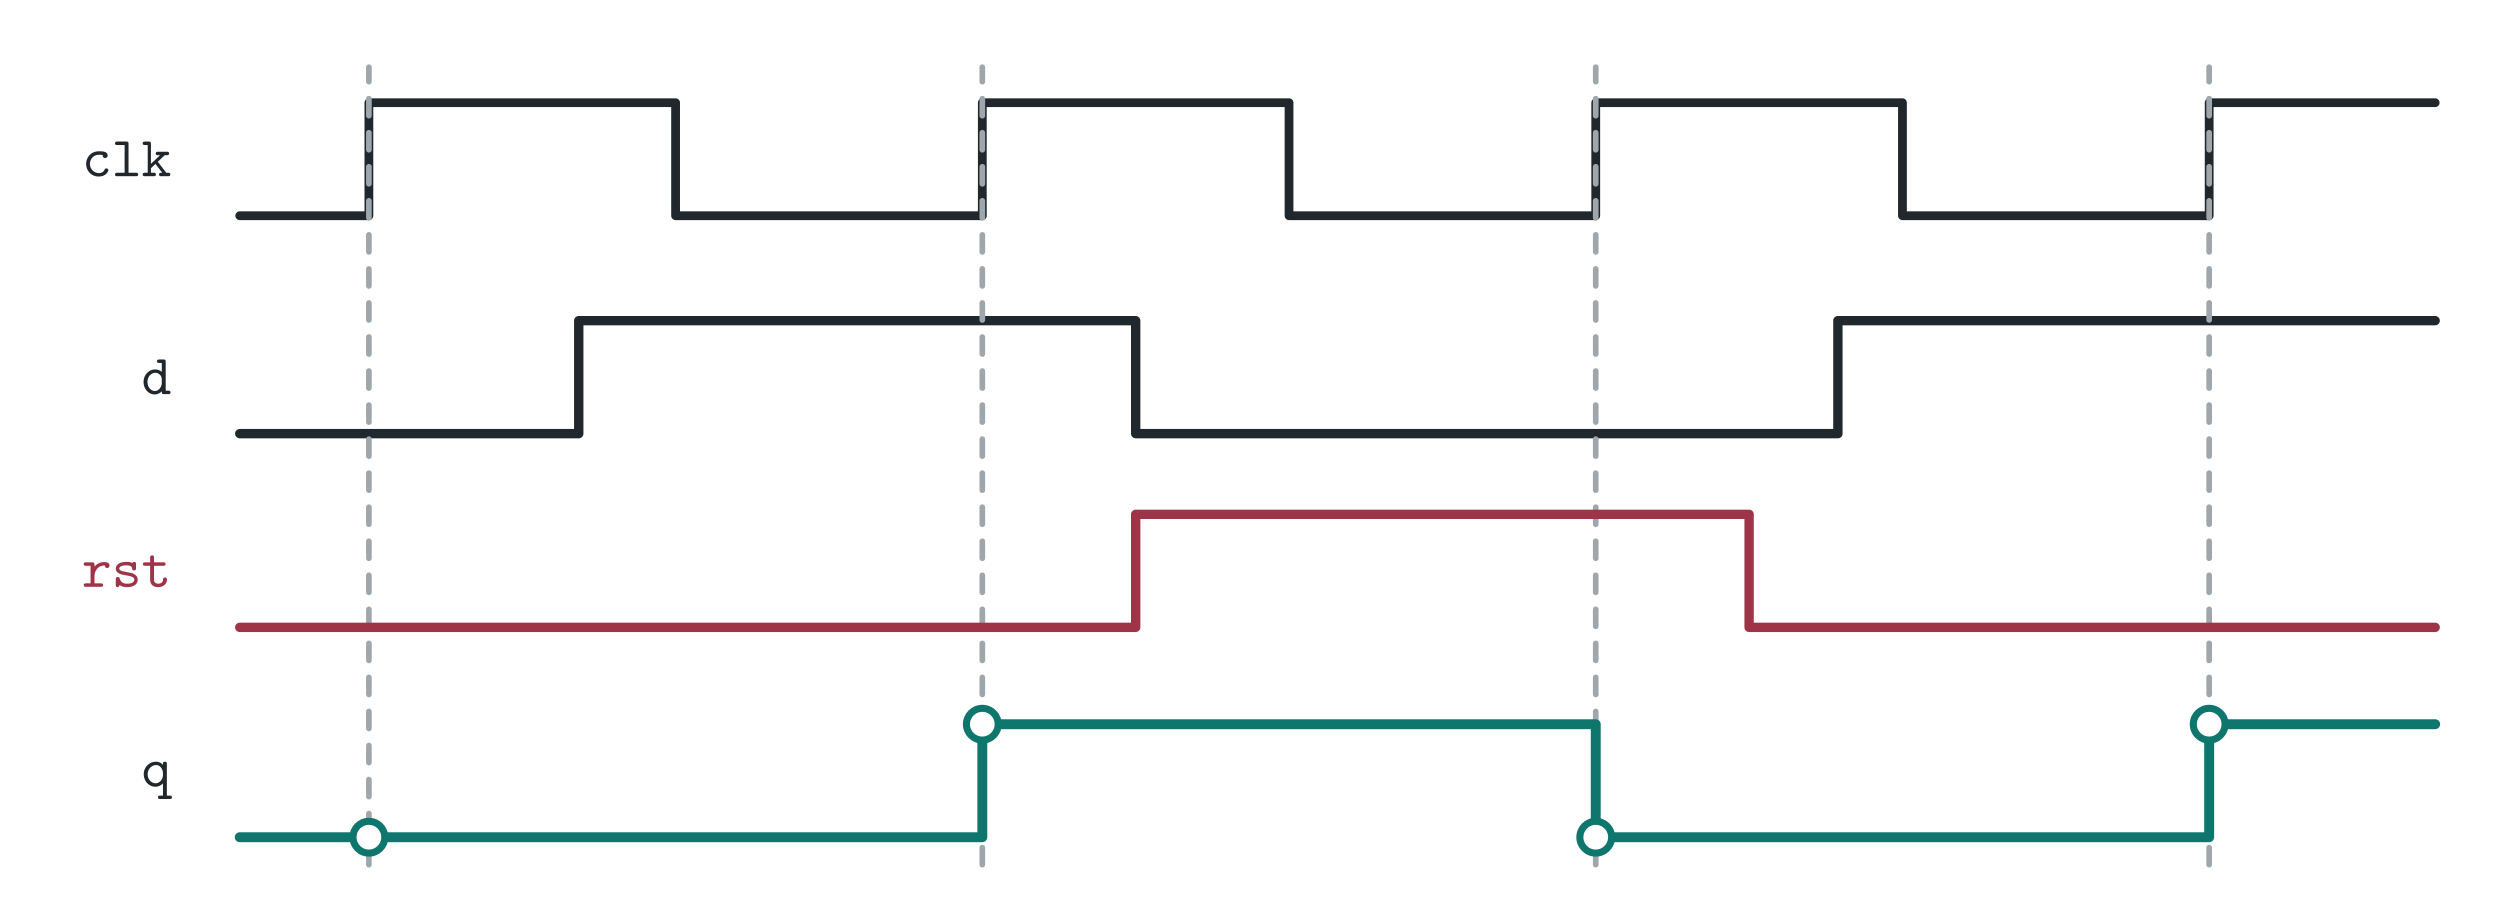
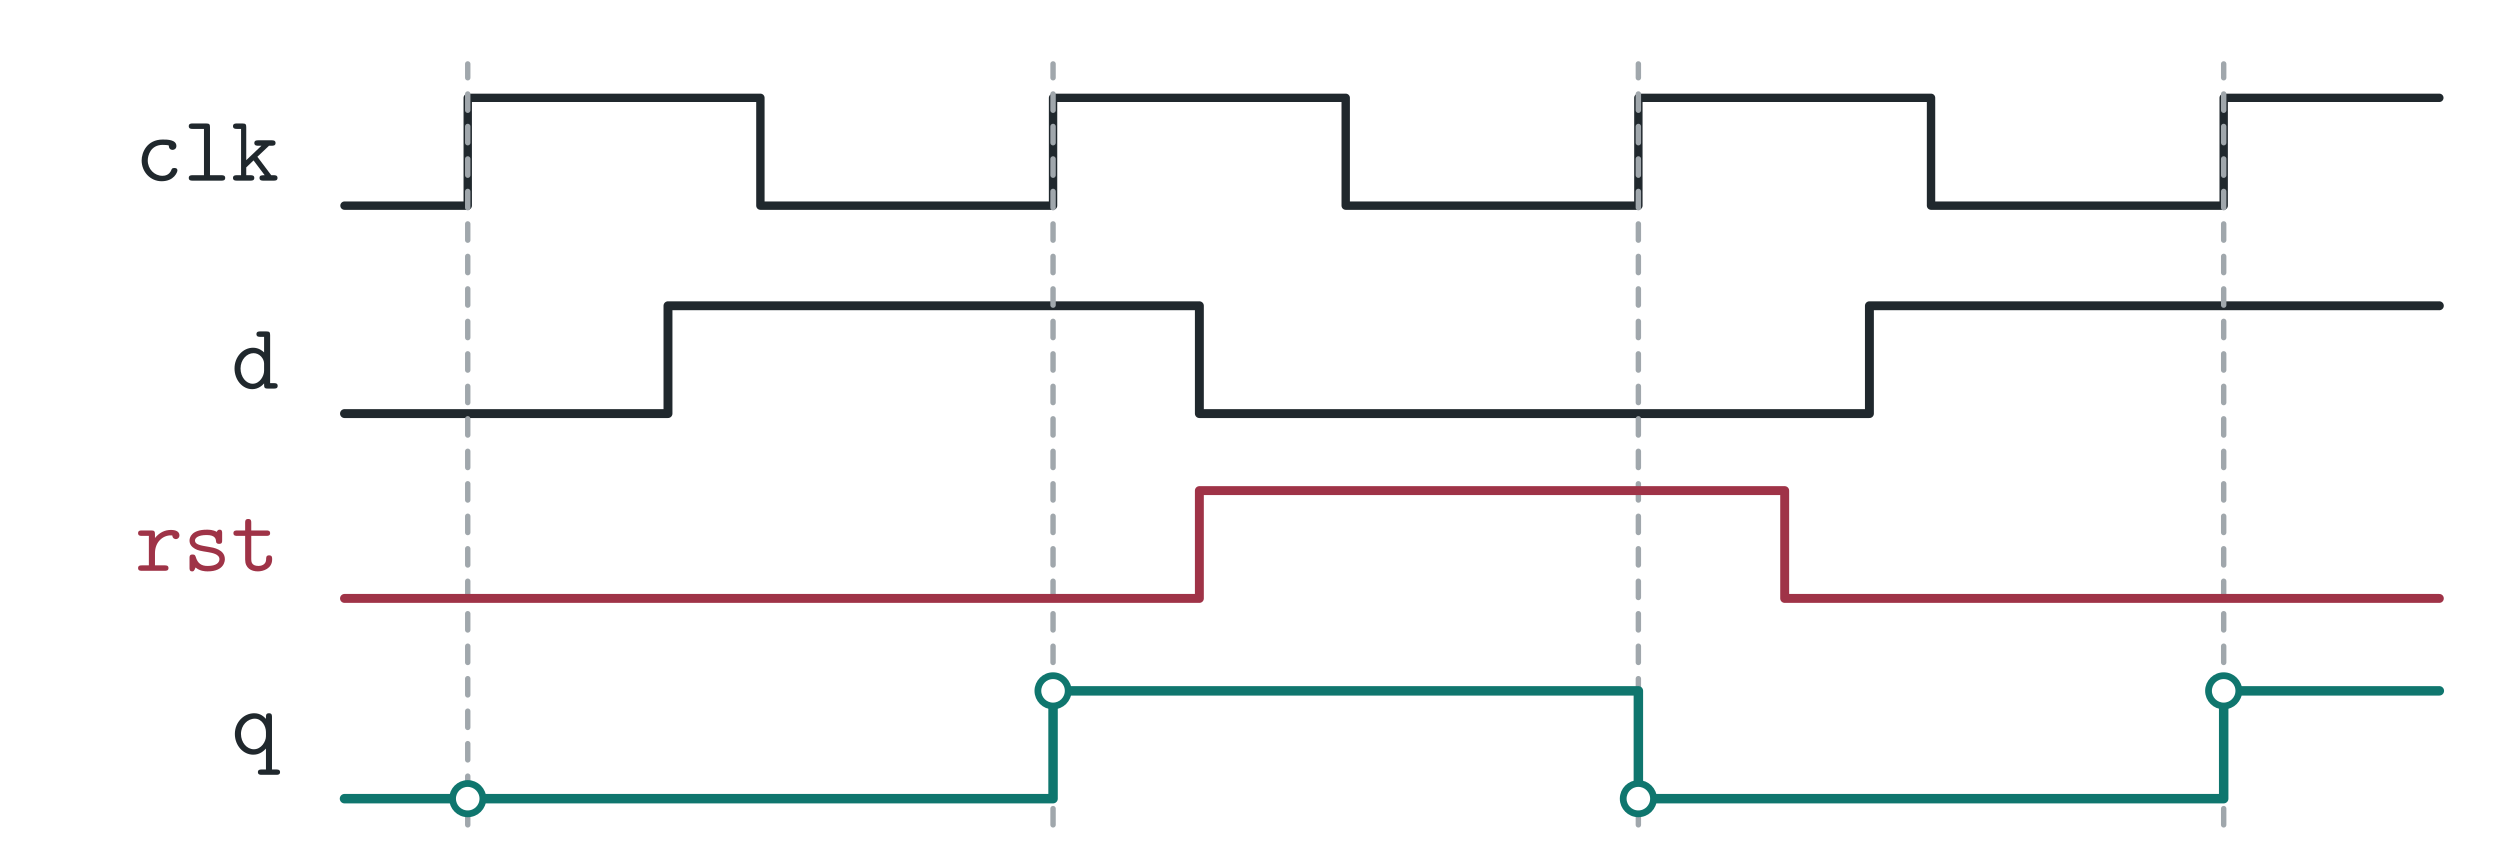
- <svg xmlns="http://www.w3.org/2000/svg" xmlns:xlink="http://www.w3.org/1999/xlink" width="438.528pt" height="157.898pt" viewBox="0 0 438.528 157.898">
+ <svg xmlns="http://www.w3.org/2000/svg" xmlns:xlink="http://www.w3.org/1999/xlink" width="459.787pt" height="157.898pt" viewBox="0 0 459.787 157.898">
  <defs>
    <g>
      <g id="glyph-0-0">
-         <path d="M 4.641 -1.078 C 4.641 -1.359 4.344 -1.359 4.297 -1.359 C 4.125 -1.359 4.031 -1.344 3.969 -1.141 C 3.906 -1.016 3.719 -0.547 2.969 -0.547 C 2.125 -0.547 1.406 -1.25 1.406 -2.156 C 1.406 -2.625 1.688 -3.766 3.031 -3.766 C 3.25 -3.766 3.641 -3.766 3.641 -3.688 C 3.641 -3.328 3.828 -3.188 4.078 -3.188 C 4.312 -3.188 4.516 -3.359 4.516 -3.656 C 4.516 -4.375 3.484 -4.375 3.031 -4.375 C 1.328 -4.375 0.734 -3.031 0.734 -2.156 C 0.734 -0.953 1.656 0.062 2.922 0.062 C 4.297 0.062 4.641 -0.922 4.641 -1.078 Z M 4.641 -1.078 " />
+         <path d="M 7.844 -1.875 C 7.844 -2.328 7.422 -2.328 7.281 -2.328 C 6.875 -2.328 6.812 -2.188 6.719 -1.938 C 6.344 -1 5.5 -0.891 5.094 -0.891 C 3.625 -0.891 2.391 -2.109 2.391 -3.719 C 2.391 -4.594 2.891 -6.578 5.141 -6.578 C 5.609 -6.578 5.969 -6.531 6.125 -6.516 C 6.25 -6.484 6.266 -6.469 6.266 -6.375 C 6.312 -5.672 6.844 -5.656 6.953 -5.656 C 7.328 -5.656 7.656 -5.922 7.656 -6.375 C 7.656 -7.562 5.922 -7.562 5.156 -7.562 C 2.219 -7.562 1.266 -5.156 1.266 -3.719 C 1.266 -1.609 2.875 0.109 4.938 0.109 C 7.25 0.109 7.844 -1.594 7.844 -1.875 Z M 7.844 -1.875 " />
      </g>
      <g id="glyph-0-1">
-         <path d="M 4.641 -0.297 C 4.641 -0.609 4.406 -0.609 4.25 -0.609 L 2.953 -0.609 L 2.953 -5.672 C 2.953 -5.984 2.891 -6.078 2.562 -6.078 L 0.984 -6.078 C 0.828 -6.078 0.578 -6.078 0.578 -5.766 C 0.578 -5.469 0.844 -5.469 0.969 -5.469 L 2.266 -5.469 L 2.266 -0.609 L 0.984 -0.609 C 0.828 -0.609 0.578 -0.609 0.578 -0.297 C 0.578 0 0.844 0 0.969 0 L 4.25 0 C 4.406 0 4.641 0 4.641 -0.297 Z M 4.641 -0.297 " />
+         <path d="M 7.781 -0.5 C 7.781 -1 7.328 -1 7.094 -1 L 4.984 -1 L 4.984 -9.812 C 4.984 -10.344 4.891 -10.516 4.297 -10.516 L 1.766 -10.516 C 1.531 -10.516 1.078 -10.516 1.078 -10.016 C 1.078 -9.516 1.531 -9.516 1.766 -9.516 L 3.875 -9.516 L 3.875 -1 L 1.766 -1 C 1.531 -1 1.078 -1 1.078 -0.5 C 1.078 0 1.531 0 1.766 0 L 7.094 0 C 7.328 0 7.781 0 7.781 -0.5 Z M 7.781 -0.5 " />
      </g>
      <g id="glyph-0-2">
-         <path d="M 5.062 -0.297 C 5.062 -0.609 4.797 -0.609 4.641 -0.609 L 4.344 -0.609 L 2.859 -2.531 L 4.078 -3.688 L 4.422 -3.688 C 4.578 -3.688 4.844 -3.688 4.844 -3.984 C 4.844 -4.297 4.578 -4.297 4.422 -4.297 L 2.891 -4.297 C 2.734 -4.297 2.5 -4.297 2.5 -3.984 C 2.5 -3.688 2.75 -3.688 2.891 -3.688 L 3.266 -3.688 L 1.656 -2.172 L 1.656 -5.672 C 1.656 -5.984 1.594 -6.078 1.25 -6.078 L 0.609 -6.078 C 0.453 -6.078 0.203 -6.078 0.203 -5.781 C 0.203 -5.469 0.453 -5.469 0.609 -5.469 L 1.094 -5.469 L 1.094 -0.609 L 0.609 -0.609 C 0.453 -0.609 0.203 -0.609 0.203 -0.312 C 0.203 0 0.453 0 0.609 0 L 2.141 0 C 2.297 0 2.531 0 2.531 -0.297 C 2.531 -0.609 2.297 -0.609 2.141 -0.609 L 1.656 -0.609 L 1.656 -1.406 L 2.453 -2.156 L 3.641 -0.609 C 3.281 -0.609 3.078 -0.609 3.078 -0.297 C 3.078 0 3.328 0 3.469 0 L 4.641 0 C 4.797 0 5.062 0 5.062 -0.297 Z M 5.062 -0.297 " />
+         <path d="M 8.547 -0.5 C 8.547 -1 8.109 -1 7.859 -1 L 7.391 -1 L 4.844 -4.391 L 6.984 -6.422 L 7.5 -6.422 C 7.734 -6.422 8.188 -6.422 8.188 -6.922 C 8.188 -7.422 7.734 -7.422 7.5 -7.422 L 4.984 -7.422 C 4.75 -7.422 4.281 -7.422 4.281 -6.922 C 4.281 -6.422 4.75 -6.422 4.984 -6.422 L 5.594 -6.422 L 2.797 -3.766 L 2.797 -9.812 C 2.797 -10.344 2.703 -10.516 2.109 -10.516 L 1.062 -10.516 C 0.828 -10.516 0.359 -10.516 0.359 -10.016 C 0.359 -9.516 0.828 -9.516 1.062 -9.516 L 1.844 -9.516 L 1.844 -1 L 1.062 -1 C 0.828 -1 0.359 -1 0.359 -0.5 C 0.359 0 0.828 0 1.062 0 L 3.578 0 C 3.812 0 4.281 0 4.281 -0.5 C 4.281 -1 3.812 -1 3.578 -1 L 2.797 -1 L 2.797 -2.438 L 4.141 -3.719 L 6.188 -1 C 5.641 -1 5.234 -1 5.234 -0.5 C 5.234 0 5.688 0 5.938 0 L 7.859 0 C 8.109 0 8.547 0 8.547 -0.5 Z M 8.547 -0.5 " />
      </g>
      <g id="glyph-0-3">
-         <path d="M 5.094 -0.312 C 5.094 -0.609 4.844 -0.609 4.703 -0.609 L 4.25 -0.609 L 4.25 -5.672 C 4.25 -5.984 4.188 -6.078 3.859 -6.078 L 3.125 -6.078 C 2.969 -6.078 2.719 -6.078 2.719 -5.766 C 2.719 -5.469 2.969 -5.469 3.109 -5.469 L 3.562 -5.469 L 3.562 -3.906 C 3.234 -4.188 2.828 -4.344 2.406 -4.344 C 1.312 -4.344 0.359 -3.406 0.359 -2.141 C 0.359 -0.906 1.25 0.062 2.312 0.062 C 2.859 0.062 3.281 -0.203 3.562 -0.5 C 3.562 -0.141 3.562 0 3.969 0 L 4.688 0 C 4.844 0 5.094 0 5.094 -0.312 Z M 3.562 -1.938 C 3.562 -1.375 3.109 -0.547 2.344 -0.547 C 1.641 -0.547 1.047 -1.25 1.047 -2.141 C 1.047 -3.094 1.734 -3.75 2.438 -3.75 C 3.078 -3.75 3.562 -3.188 3.562 -2.641 Z M 3.562 -1.938 " />
+         <path d="M 8.578 -0.5 C 8.578 -1 8.141 -1 7.891 -1 L 7.188 -1 L 7.188 -9.812 C 7.188 -10.344 7.094 -10.516 6.5 -10.516 L 5.375 -10.516 C 5.125 -10.516 4.672 -10.516 4.672 -10.016 C 4.672 -9.516 5.125 -9.516 5.375 -9.516 L 6.078 -9.516 L 6.078 -6.656 C 5.797 -6.938 5.094 -7.516 4.047 -7.516 C 2.219 -7.516 0.641 -5.859 0.641 -3.703 C 0.641 -1.578 2.109 0.109 3.891 0.109 C 5 0.109 5.75 -0.562 6.078 -0.953 C 6.078 -0.219 6.078 0 6.766 0 L 7.891 0 C 8.141 0 8.578 0 8.578 -0.5 Z M 6.078 -3.266 C 6.078 -2.312 5.281 -0.891 3.984 -0.891 C 2.75 -0.891 1.75 -2.156 1.75 -3.703 C 1.75 -5.344 2.922 -6.516 4.141 -6.516 C 5.266 -6.516 6.078 -5.5 6.078 -4.609 Z M 6.078 -3.266 " />
      </g>
      <g id="glyph-0-4">
-         <path d="M 5.344 1.906 C 5.344 1.609 5.109 1.609 4.953 1.609 L 4.453 1.609 L 4.453 -3.938 C 4.453 -4.125 4.453 -4.344 4.125 -4.344 C 3.766 -4.344 3.766 -4.188 3.766 -3.797 C 3.5 -4.094 3.094 -4.344 2.531 -4.344 C 1.406 -4.344 0.391 -3.406 0.391 -2.141 C 0.391 -0.906 1.328 0.062 2.422 0.062 C 3.109 0.062 3.562 -0.312 3.766 -0.531 L 3.766 1.609 L 3.281 1.609 C 3.141 1.609 2.891 1.609 2.891 1.906 C 2.891 2.203 3.125 2.203 3.281 2.203 L 4.953 2.203 C 5.094 2.203 5.344 2.203 5.344 1.906 Z M 3.766 -1.938 C 3.766 -1.359 3.281 -0.547 2.469 -0.547 C 1.734 -0.547 1.078 -1.25 1.078 -2.141 C 1.078 -3.062 1.781 -3.75 2.578 -3.75 C 3.328 -3.75 3.766 -2.969 3.766 -2.312 Z M 3.766 -1.938 " />
+         <path d="M 9.016 3.312 C 9.016 2.828 8.547 2.828 8.312 2.828 L 7.531 2.828 L 7.531 -6.812 C 7.531 -7.125 7.531 -7.516 6.984 -7.516 C 6.422 -7.516 6.422 -7.141 6.422 -6.812 L 6.422 -6.484 C 6.094 -6.828 5.453 -7.516 4.266 -7.516 C 2.391 -7.516 0.703 -5.906 0.703 -3.703 C 0.703 -1.594 2.219 0.109 4.094 0.109 C 5.344 0.109 6.062 -0.641 6.422 -1.016 L 6.422 2.828 L 5.641 2.828 C 5.406 2.828 4.938 2.828 4.938 3.312 C 4.938 3.812 5.406 3.812 5.641 3.812 L 8.312 3.812 C 8.547 3.812 9.016 3.812 9.016 3.312 Z M 6.422 -3.281 C 6.422 -2.328 5.578 -0.891 4.203 -0.891 C 2.891 -0.891 1.828 -2.156 1.828 -3.703 C 1.828 -5.312 3.031 -6.516 4.375 -6.516 C 5.672 -6.516 6.422 -5.125 6.422 -4.062 Z M 6.422 -3.281 " />
      </g>
      <g id="glyph-0-5">
-         <path d="M 4.844 -3.734 C 4.844 -3.938 4.734 -4.344 3.906 -4.344 C 3.391 -4.344 2.75 -4.172 2.203 -3.547 L 2.203 -3.875 C 2.203 -4.188 2.156 -4.297 1.812 -4.297 L 0.719 -4.297 C 0.562 -4.297 0.312 -4.297 0.312 -3.984 C 0.312 -3.688 0.562 -3.688 0.719 -3.688 L 1.516 -3.688 L 1.516 -0.609 L 0.719 -0.609 C 0.562 -0.609 0.312 -0.609 0.312 -0.312 C 0.312 0 0.562 0 0.719 0 L 3.312 0 C 3.469 0 3.719 0 3.719 -0.297 C 3.719 -0.609 3.469 -0.609 3.312 -0.609 L 2.203 -0.609 L 2.203 -1.844 C 2.203 -2.781 2.797 -3.75 4 -3.75 C 4.016 -3.5 4.188 -3.297 4.422 -3.297 C 4.641 -3.297 4.844 -3.469 4.844 -3.734 Z M 4.844 -3.734 " />
+         <path d="M 8.219 -6.5 C 8.219 -7.25 7.5 -7.516 6.641 -7.516 C 5.484 -7.516 4.5 -7 3.719 -6.031 L 3.719 -6.703 C 3.719 -7.25 3.609 -7.422 3.031 -7.422 L 1.297 -7.422 C 1.047 -7.422 0.609 -7.422 0.609 -6.922 C 0.609 -6.422 1.047 -6.422 1.297 -6.422 L 2.594 -6.422 L 2.594 -1 L 1.297 -1 C 1.047 -1 0.609 -1 0.609 -0.5 C 0.609 0 1.047 0 1.297 0 L 5.516 0 C 5.766 0 6.203 0 6.203 -0.5 C 6.203 -1 5.766 -1 5.516 -1 L 3.719 -1 L 3.719 -3.25 C 3.719 -5.297 5.156 -6.516 6.625 -6.516 C 6.703 -6.516 6.812 -6.516 6.906 -6.5 C 6.953 -5.891 7.438 -5.828 7.547 -5.828 C 7.953 -5.828 8.219 -6.125 8.219 -6.5 Z M 8.219 -6.5 " />
      </g>
      <g id="glyph-0-6">
-         <path d="M 4.562 -1.25 C 4.562 -2.281 3.281 -2.484 2.969 -2.531 L 2.297 -2.656 C 2 -2.703 1.328 -2.812 1.328 -3.203 C 1.328 -3.469 1.641 -3.766 2.594 -3.766 C 3.406 -3.766 3.547 -3.469 3.578 -3.219 C 3.594 -3.047 3.609 -2.875 3.922 -2.875 C 4.266 -2.875 4.266 -3.078 4.266 -3.281 L 4.266 -3.969 C 4.266 -4.125 4.266 -4.375 3.969 -4.375 C 3.734 -4.375 3.688 -4.234 3.672 -4.172 C 3.234 -4.375 2.797 -4.375 2.609 -4.375 C 0.953 -4.375 0.719 -3.562 0.719 -3.203 C 0.719 -2.297 1.766 -2.125 2.672 -1.984 C 3.172 -1.906 3.969 -1.766 3.969 -1.25 C 3.969 -0.875 3.594 -0.547 2.688 -0.547 C 2.219 -0.547 1.656 -0.656 1.406 -1.438 C 1.359 -1.609 1.328 -1.719 1.062 -1.719 C 0.719 -1.719 0.719 -1.516 0.719 -1.312 L 0.719 -0.344 C 0.719 -0.188 0.719 0.062 1.016 0.062 C 1.109 0.062 1.266 0.047 1.391 -0.312 C 1.875 0.047 2.406 0.062 2.672 0.062 C 4.25 0.062 4.562 -0.766 4.562 -1.25 Z M 4.562 -1.25 " />
+         <path d="M 7.719 -2.141 C 7.719 -3.922 5.594 -4.281 4.766 -4.406 C 3.25 -4.656 2.219 -4.828 2.219 -5.562 C 2.219 -6.016 2.75 -6.578 4.375 -6.578 C 6 -6.578 6.078 -5.797 6.109 -5.344 C 6.141 -5 6.453 -4.953 6.656 -4.953 C 7.219 -4.953 7.219 -5.266 7.219 -5.609 L 7.219 -6.922 C 7.219 -7.188 7.219 -7.562 6.75 -7.562 C 6.328 -7.562 6.234 -7.156 6.234 -7.156 C 5.547 -7.562 4.75 -7.562 4.406 -7.562 C 1.594 -7.562 1.219 -6.141 1.219 -5.562 C 1.219 -4.844 1.641 -4.375 2.219 -4.047 C 2.766 -3.734 3.266 -3.641 4.672 -3.422 C 5.344 -3.297 6.719 -3.078 6.719 -2.141 C 6.719 -1.5 6.141 -0.891 4.547 -0.891 C 3.438 -0.891 2.719 -1.328 2.359 -2.562 C 2.266 -2.797 2.219 -3 1.797 -3 C 1.219 -3 1.219 -2.672 1.219 -2.328 L 1.219 -0.547 C 1.219 -0.281 1.219 0.109 1.703 0.109 C 1.906 0.109 2.062 0.109 2.328 -0.609 C 3.109 0.047 4.016 0.109 4.547 0.109 C 7.719 0.109 7.719 -1.969 7.719 -2.141 Z M 7.719 -2.141 " />
      </g>
      <g id="glyph-0-7">
-         <path d="M 4.469 -1.25 C 4.469 -1.438 4.469 -1.641 4.125 -1.641 C 3.797 -1.641 3.781 -1.438 3.781 -1.266 C 3.766 -0.641 3.203 -0.547 2.969 -0.547 C 2.203 -0.547 2.203 -1.062 2.203 -1.312 L 2.203 -3.688 L 3.844 -3.688 C 3.984 -3.688 4.234 -3.688 4.234 -3.984 C 4.234 -4.297 4 -4.297 3.844 -4.297 L 2.203 -4.297 L 2.203 -5.109 C 2.203 -5.297 2.203 -5.516 1.875 -5.516 C 1.516 -5.516 1.516 -5.312 1.516 -5.109 L 1.516 -4.297 L 0.656 -4.297 C 0.5 -4.297 0.25 -4.297 0.25 -3.984 C 0.25 -3.688 0.5 -3.688 0.641 -3.688 L 1.516 -3.688 L 1.516 -1.25 C 1.516 -0.297 2.203 0.062 2.922 0.062 C 3.656 0.062 4.469 -0.375 4.469 -1.25 Z M 4.469 -1.25 " />
+         <path d="M 7.562 -2.109 C 7.562 -2.453 7.562 -2.844 7 -2.844 C 6.453 -2.844 6.453 -2.453 6.453 -2.094 C 6.438 -1.062 5.453 -0.891 5.062 -0.891 C 3.719 -0.891 3.719 -1.75 3.719 -2.172 L 3.719 -6.422 L 6.5 -6.422 C 6.75 -6.422 7.188 -6.422 7.188 -6.922 C 7.188 -7.422 6.75 -7.422 6.5 -7.422 L 3.719 -7.422 L 3.719 -8.828 C 3.719 -9.141 3.719 -9.531 3.172 -9.531 C 2.594 -9.531 2.594 -9.141 2.594 -8.828 L 2.594 -7.422 L 1.141 -7.422 C 0.891 -7.422 0.438 -7.422 0.438 -6.922 C 0.438 -6.422 0.875 -6.422 1.125 -6.422 L 2.594 -6.422 L 2.594 -2.078 C 2.594 -0.484 3.703 0.109 4.938 0.109 C 5.859 0.109 7.562 -0.359 7.562 -2.109 Z M 7.562 -2.109 " />
      </g>
    </g>
    <clipPath id="clip-0">
-       <path clip-rule="nonzero" d="M 44 126 L 86 126 L 86 157.762 L 44 157.762 Z M 44 126 " />
+       <path clip-rule="nonzero" d="M 65 126 L 107 126 L 107 157.797 L 65 157.797 Z M 65 126 " />
    </clipPath>
    <clipPath id="clip-1">
-       <path clip-rule="nonzero" d="M 259 126 L 301 126 L 301 157.762 L 259 157.762 Z M 259 126 " />
+       <path clip-rule="nonzero" d="M 280 126 L 322 126 L 322 157.797 L 280 157.797 Z M 280 126 " />
    </clipPath>
  </defs>
  <g fill="rgb(12.549%, 15.685%, 17.647%)" fill-opacity="1">
-     <use xlink:href="#glyph-0-0" x="14.369" y="30.91" />
-     <use xlink:href="#glyph-0-1" x="19.593" y="30.91" />
-     <use xlink:href="#glyph-0-2" x="24.818" y="30.91" />
+     <use xlink:href="#glyph-0-0" x="24.784" y="33.224" />
+     <use xlink:href="#glyph-0-1" x="33.637" y="33.224" />
+     <use xlink:href="#glyph-0-2" x="42.491" y="33.224" />
  </g>
  <g fill="rgb(12.549%, 15.685%, 17.647%)" fill-opacity="1">
-     <use xlink:href="#glyph-0-3" x="24.817" y="69.137" />
+     <use xlink:href="#glyph-0-3" x="42.491" y="71.467" />
  </g>
  <g fill="rgb(12.549%, 15.685%, 17.647%)" fill-opacity="1">
-     <use xlink:href="#glyph-0-4" x="24.817" y="137.948" />
+     <use xlink:href="#glyph-0-4" x="42.491" y="138.691" />
  </g>
-   <path fill="none" stroke-width="1.544" stroke-linecap="round" stroke-linejoin="round" stroke="rgb(12.549%, 15.685%, 17.647%)" stroke-opacity="1" stroke-miterlimit="10" d="M 41.104 119.055 L 63.781 119.055 L 63.781 138.901 L 117.639 138.901 L 117.639 119.055 L 171.498 119.055 L 171.498 138.901 L 225.357 138.901 L 225.357 119.055 L 279.215 119.055 L 279.215 138.901 L 333.074 138.901 L 333.074 119.055 L 386.933 119.055 L 386.933 138.901 L 426.62 138.901 " transform="matrix(0.998925, 0, 0, -0.998925, 0.994929, 156.7672)" />
-   <path fill="none" stroke-width="1.644" stroke-linecap="round" stroke-linejoin="round" stroke="rgb(12.549%, 15.685%, 17.647%)" stroke-opacity="1" stroke-miterlimit="10" d="M 41.104 80.788 L 100.633 80.788 L 100.633 100.629 L 198.429 100.629 L 198.429 80.788 L 321.738 80.788 L 321.738 100.629 L 426.62 100.629 " transform="matrix(0.998925, 0, 0, -0.998925, 0.994929, 156.7672)" />
-   <path fill="none" stroke-width="0.996" stroke-linecap="round" stroke-linejoin="miter" stroke="rgb(62.729%, 65.552%, 67.529%)" stroke-opacity="1" stroke-dasharray="2.989 2.989" stroke-miterlimit="10" d="M 63.781 5.101 L 63.781 145.134 " transform="matrix(0.998925, 0, 0, -0.998925, 0.994929, 156.7672)" />
-   <path fill="none" stroke-width="0.996" stroke-linecap="round" stroke-linejoin="miter" stroke="rgb(62.729%, 65.552%, 67.529%)" stroke-opacity="1" stroke-dasharray="2.989 2.989" stroke-miterlimit="10" d="M 171.498 5.101 L 171.498 145.134 " transform="matrix(0.998925, 0, 0, -0.998925, 0.994929, 156.7672)" />
-   <path fill="none" stroke-width="0.996" stroke-linecap="round" stroke-linejoin="miter" stroke="rgb(62.729%, 65.552%, 67.529%)" stroke-opacity="1" stroke-dasharray="2.989 2.989" stroke-miterlimit="10" d="M 279.215 5.101 L 279.215 145.134 " transform="matrix(0.998925, 0, 0, -0.998925, 0.994929, 156.7672)" />
-   <path fill="none" stroke-width="0.996" stroke-linecap="round" stroke-linejoin="miter" stroke="rgb(62.729%, 65.552%, 67.529%)" stroke-opacity="1" stroke-dasharray="2.989 2.989" stroke-miterlimit="10" d="M 386.933 5.101 L 386.933 145.134 " transform="matrix(0.998925, 0, 0, -0.998925, 0.994929, 156.7672)" />
+   <path fill="none" stroke-width="1.544" stroke-linecap="round" stroke-linejoin="round" stroke="rgb(12.549%, 15.685%, 17.647%)" stroke-opacity="1" stroke-miterlimit="10" d="M 41.102 119.057 L 63.781 119.057 L 63.781 138.898 L 117.64 138.898 L 117.64 119.057 L 171.499 119.057 L 171.499 138.898 L 225.358 138.898 L 225.358 119.057 L 279.217 119.057 L 279.217 138.898 L 333.076 138.898 L 333.076 119.057 L 386.935 119.057 L 386.935 138.898 L 426.621 138.898 " transform="matrix(0.999354, 0, 0, -0.999354, 22.28361, 156.8007)" />
+   <path fill="none" stroke-width="1.644" stroke-linecap="round" stroke-linejoin="round" stroke="rgb(12.549%, 15.685%, 17.647%)" stroke-opacity="1" stroke-miterlimit="10" d="M 41.102 80.79 L 100.633 80.79 L 100.633 100.631 L 198.427 100.631 L 198.427 80.79 L 321.737 80.79 L 321.737 100.631 L 426.621 100.631 " transform="matrix(0.999354, 0, 0, -0.999354, 22.28361, 156.8007)" />
+   <path fill="none" stroke-width="0.996" stroke-linecap="round" stroke-linejoin="miter" stroke="rgb(62.729%, 65.552%, 67.529%)" stroke-opacity="1" stroke-dasharray="2.989 2.989" stroke-miterlimit="10" d="M 63.781 5.101 L 63.781 145.137 " transform="matrix(0.999354, 0, 0, -0.999354, 22.28361, 156.8007)" />
+   <path fill="none" stroke-width="0.996" stroke-linecap="round" stroke-linejoin="miter" stroke="rgb(62.729%, 65.552%, 67.529%)" stroke-opacity="1" stroke-dasharray="2.989 2.989" stroke-miterlimit="10" d="M 171.499 5.101 L 171.499 145.137 " transform="matrix(0.999354, 0, 0, -0.999354, 22.28361, 156.8007)" />
+   <path fill="none" stroke-width="0.996" stroke-linecap="round" stroke-linejoin="miter" stroke="rgb(62.729%, 65.552%, 67.529%)" stroke-opacity="1" stroke-dasharray="2.989 2.989" stroke-miterlimit="10" d="M 279.217 5.101 L 279.217 145.137 " transform="matrix(0.999354, 0, 0, -0.999354, 22.28361, 156.8007)" />
+   <path fill="none" stroke-width="0.996" stroke-linecap="round" stroke-linejoin="miter" stroke="rgb(62.729%, 65.552%, 67.529%)" stroke-opacity="1" stroke-dasharray="2.989 2.989" stroke-miterlimit="10" d="M 386.935 5.101 L 386.935 145.137 " transform="matrix(0.999354, 0, 0, -0.999354, 22.28361, 156.8007)" />
  <g fill="rgb(62.354%, 20%, 27.843%)" fill-opacity="1">
-     <use xlink:href="#glyph-0-5" x="14.369" y="102.934" />
-     <use xlink:href="#glyph-0-6" x="19.593" y="102.934" />
-     <use xlink:href="#glyph-0-7" x="24.818" y="102.934" />
+     <use xlink:href="#glyph-0-5" x="24.784" y="104.978" />
+     <use xlink:href="#glyph-0-6" x="33.637" y="104.978" />
+     <use xlink:href="#glyph-0-7" x="42.491" y="104.978" />
  </g>
-   <path fill="none" stroke-width="1.644" stroke-linecap="round" stroke-linejoin="round" stroke="rgb(62.354%, 20%, 27.843%)" stroke-opacity="1" stroke-miterlimit="10" d="M 41.104 46.771 L 198.429 46.771 L 198.429 66.616 L 306.147 66.616 L 306.147 46.771 L 426.62 46.771 " transform="matrix(0.998925, 0, 0, -0.998925, 0.994929, 156.7672)" />
-   <path fill="none" stroke-width="1.743" stroke-linecap="round" stroke-linejoin="round" stroke="rgb(5.881%, 46.274%, 43.137%)" stroke-opacity="1" stroke-miterlimit="10" d="M 41.104 9.922 L 171.498 9.922 L 171.498 29.764 L 279.215 29.764 L 279.215 9.922 L 386.933 9.922 L 386.933 29.764 L 426.62 29.764 " transform="matrix(0.998925, 0, 0, -0.998925, 0.994929, 156.7672)" />
-   <path fill-rule="nonzero" fill="rgb(100%, 100%, 100%)" fill-opacity="1" d="M 67.293 146.855 C 67.293 145.426 66.137 144.27 64.707 144.27 C 63.277 144.27 62.117 145.426 62.117 146.855 C 62.117 148.285 63.277 149.445 64.707 149.445 C 66.137 149.445 67.293 148.285 67.293 146.855 Z M 67.293 146.855 " />
+   <path fill="none" stroke-width="1.644" stroke-linecap="round" stroke-linejoin="round" stroke="rgb(62.354%, 20%, 27.843%)" stroke-opacity="1" stroke-miterlimit="10" d="M 41.102 46.772 L 198.427 46.772 L 198.427 66.613 L 306.144 66.613 L 306.144 46.772 L 426.621 46.772 " transform="matrix(0.999354, 0, 0, -0.999354, 22.28361, 156.8007)" />
+   <path fill="none" stroke-width="1.743" stroke-linecap="round" stroke-linejoin="round" stroke="rgb(5.881%, 46.274%, 43.137%)" stroke-opacity="1" stroke-miterlimit="10" d="M 41.102 9.92 L 171.499 9.92 L 171.499 29.765 L 279.217 29.765 L 279.217 9.92 L 386.935 9.92 L 386.935 29.765 L 426.621 29.765 " transform="matrix(0.999354, 0, 0, -0.999354, 22.28361, 156.8007)" />
+   <path fill-rule="nonzero" fill="rgb(100%, 100%, 100%)" fill-opacity="1" d="M 88.613 146.887 C 88.613 145.457 87.453 144.297 86.023 144.297 C 84.594 144.297 83.434 145.457 83.434 146.887 C 83.434 148.316 84.594 149.473 86.023 149.473 C 87.453 149.473 88.613 148.316 88.613 146.887 Z M 88.613 146.887 " />
  <g clip-path="url(#clip-0)">
-     <path fill="none" stroke-width="1.245" stroke-linecap="butt" stroke-linejoin="miter" stroke="rgb(5.881%, 46.274%, 43.137%)" stroke-opacity="1" stroke-miterlimit="10" d="M 66.569 9.922 C 66.569 11.463 65.321 12.711 63.781 12.711 C 62.24 12.711 60.993 11.463 60.993 9.922 C 60.993 8.382 62.24 7.13 63.781 7.13 C 65.321 7.13 66.569 8.382 66.569 9.922 Z M 66.569 9.922 " transform="matrix(0.998925, 0, 0, -0.998925, 0.994929, 156.7672)" />
+     <path fill="none" stroke-width="1.245" stroke-linecap="butt" stroke-linejoin="miter" stroke="rgb(5.881%, 46.274%, 43.137%)" stroke-opacity="1" stroke-miterlimit="10" d="M 66.568 9.92 C 66.568 11.46 65.321 12.711 63.781 12.711 C 62.241 12.711 60.99 11.46 60.99 9.92 C 60.99 8.38 62.241 7.133 63.781 7.133 C 65.321 7.133 66.568 8.38 66.568 9.92 Z M 66.568 9.92 " transform="matrix(0.999354, 0, 0, -0.999354, 22.28361, 156.8007)" />
  </g>
-   <path fill-rule="nonzero" fill="rgb(100%, 100%, 100%)" fill-opacity="1" d="M 174.895 127.035 C 174.895 125.605 173.738 124.449 172.309 124.449 C 170.879 124.449 169.723 125.605 169.723 127.035 C 169.723 128.465 170.879 129.621 172.309 129.621 C 173.738 129.621 174.895 128.465 174.895 127.035 Z M 174.895 127.035 " />
-   <path fill="none" stroke-width="1.245" stroke-linecap="butt" stroke-linejoin="miter" stroke="rgb(5.881%, 46.274%, 43.137%)" stroke-opacity="1" stroke-miterlimit="10" d="M 174.286 29.764 C 174.286 31.305 173.039 32.552 171.498 32.552 C 169.957 32.552 168.71 31.305 168.71 29.764 C 168.71 28.223 169.957 26.976 171.498 26.976 C 173.039 26.976 174.286 28.223 174.286 29.764 Z M 174.286 29.764 " transform="matrix(0.998925, 0, 0, -0.998925, 0.994929, 156.7672)" />
-   <path fill-rule="nonzero" fill="rgb(100%, 100%, 100%)" fill-opacity="1" d="M 282.5 146.855 C 282.5 145.426 281.34 144.27 279.91 144.27 C 278.48 144.27 277.324 145.426 277.324 146.855 C 277.324 148.285 278.48 149.445 279.91 149.445 C 281.34 149.445 282.5 148.285 282.5 146.855 Z M 282.5 146.855 " />
+   <path fill-rule="nonzero" fill="rgb(100%, 100%, 100%)" fill-opacity="1" d="M 196.262 127.055 C 196.262 125.625 195.102 124.469 193.672 124.469 C 192.242 124.469 191.082 125.625 191.082 127.055 C 191.082 128.484 192.242 129.645 193.672 129.645 C 195.102 129.645 196.262 128.484 196.262 127.055 Z M 196.262 127.055 " />
+   <path fill="none" stroke-width="1.245" stroke-linecap="butt" stroke-linejoin="miter" stroke="rgb(5.881%, 46.274%, 43.137%)" stroke-opacity="1" stroke-miterlimit="10" d="M 174.286 29.765 C 174.286 31.305 173.039 32.552 171.499 32.552 C 169.959 32.552 168.708 31.305 168.708 29.765 C 168.708 28.225 169.959 26.974 171.499 26.974 C 173.039 26.974 174.286 28.225 174.286 29.765 Z M 174.286 29.765 " transform="matrix(0.999354, 0, 0, -0.999354, 22.28361, 156.8007)" />
+   <path fill-rule="nonzero" fill="rgb(100%, 100%, 100%)" fill-opacity="1" d="M 303.91 146.887 C 303.91 145.457 302.75 144.297 301.32 144.297 C 299.891 144.297 298.73 145.457 298.73 146.887 C 298.73 148.316 299.891 149.473 301.32 149.473 C 302.75 149.473 303.91 148.316 303.91 146.887 Z M 303.91 146.887 " />
  <g clip-path="url(#clip-1)">
-     <path fill="none" stroke-width="1.245" stroke-linecap="butt" stroke-linejoin="miter" stroke="rgb(5.881%, 46.274%, 43.137%)" stroke-opacity="1" stroke-miterlimit="10" d="M 282.007 9.922 C 282.007 11.463 280.756 12.711 279.215 12.711 C 277.675 12.711 276.427 11.463 276.427 9.922 C 276.427 8.382 277.675 7.13 279.215 7.13 C 280.756 7.13 282.007 8.382 282.007 9.922 Z M 282.007 9.922 " transform="matrix(0.998925, 0, 0, -0.998925, 0.994929, 156.7672)" />
+     <path fill="none" stroke-width="1.245" stroke-linecap="butt" stroke-linejoin="miter" stroke="rgb(5.881%, 46.274%, 43.137%)" stroke-opacity="1" stroke-miterlimit="10" d="M 282.004 9.92 C 282.004 11.46 280.757 12.711 279.217 12.711 C 277.677 12.711 276.426 11.46 276.426 9.92 C 276.426 8.38 277.677 7.133 279.217 7.133 C 280.757 7.133 282.004 8.38 282.004 9.92 Z M 282.004 9.92 " transform="matrix(0.999354, 0, 0, -0.999354, 22.28361, 156.8007)" />
  </g>
-   <path fill-rule="nonzero" fill="rgb(100%, 100%, 100%)" fill-opacity="1" d="M 390.102 127.035 C 390.102 125.605 388.941 124.449 387.512 124.449 C 386.082 124.449 384.926 125.605 384.926 127.035 C 384.926 128.465 386.082 129.621 387.512 129.621 C 388.941 129.621 390.102 128.465 390.102 127.035 Z M 390.102 127.035 " />
-   <path fill="none" stroke-width="1.245" stroke-linecap="butt" stroke-linejoin="miter" stroke="rgb(5.881%, 46.274%, 43.137%)" stroke-opacity="1" stroke-miterlimit="10" d="M 389.725 29.764 C 389.725 31.305 388.474 32.552 386.933 32.552 C 385.392 32.552 384.145 31.305 384.145 29.764 C 384.145 28.223 385.392 26.976 386.933 26.976 C 388.474 26.976 389.725 28.223 389.725 29.764 Z M 389.725 29.764 " transform="matrix(0.998925, 0, 0, -0.998925, 0.994929, 156.7672)" />
+   <path fill-rule="nonzero" fill="rgb(100%, 100%, 100%)" fill-opacity="1" d="M 411.555 127.055 C 411.555 125.625 410.398 124.469 408.969 124.469 C 407.539 124.469 406.379 125.625 406.379 127.055 C 406.379 128.484 407.539 129.645 408.969 129.645 C 410.398 129.645 411.555 128.484 411.555 127.055 Z M 411.555 127.055 " />
+   <path fill="none" stroke-width="1.245" stroke-linecap="butt" stroke-linejoin="miter" stroke="rgb(5.881%, 46.274%, 43.137%)" stroke-opacity="1" stroke-miterlimit="10" d="M 389.722 29.765 C 389.722 31.305 388.475 32.552 386.935 32.552 C 385.395 32.552 384.144 31.305 384.144 29.765 C 384.144 28.225 385.395 26.974 386.935 26.974 C 388.475 26.974 389.722 28.225 389.722 29.765 Z M 389.722 29.765 " transform="matrix(0.999354, 0, 0, -0.999354, 22.28361, 156.8007)" />
</svg>
